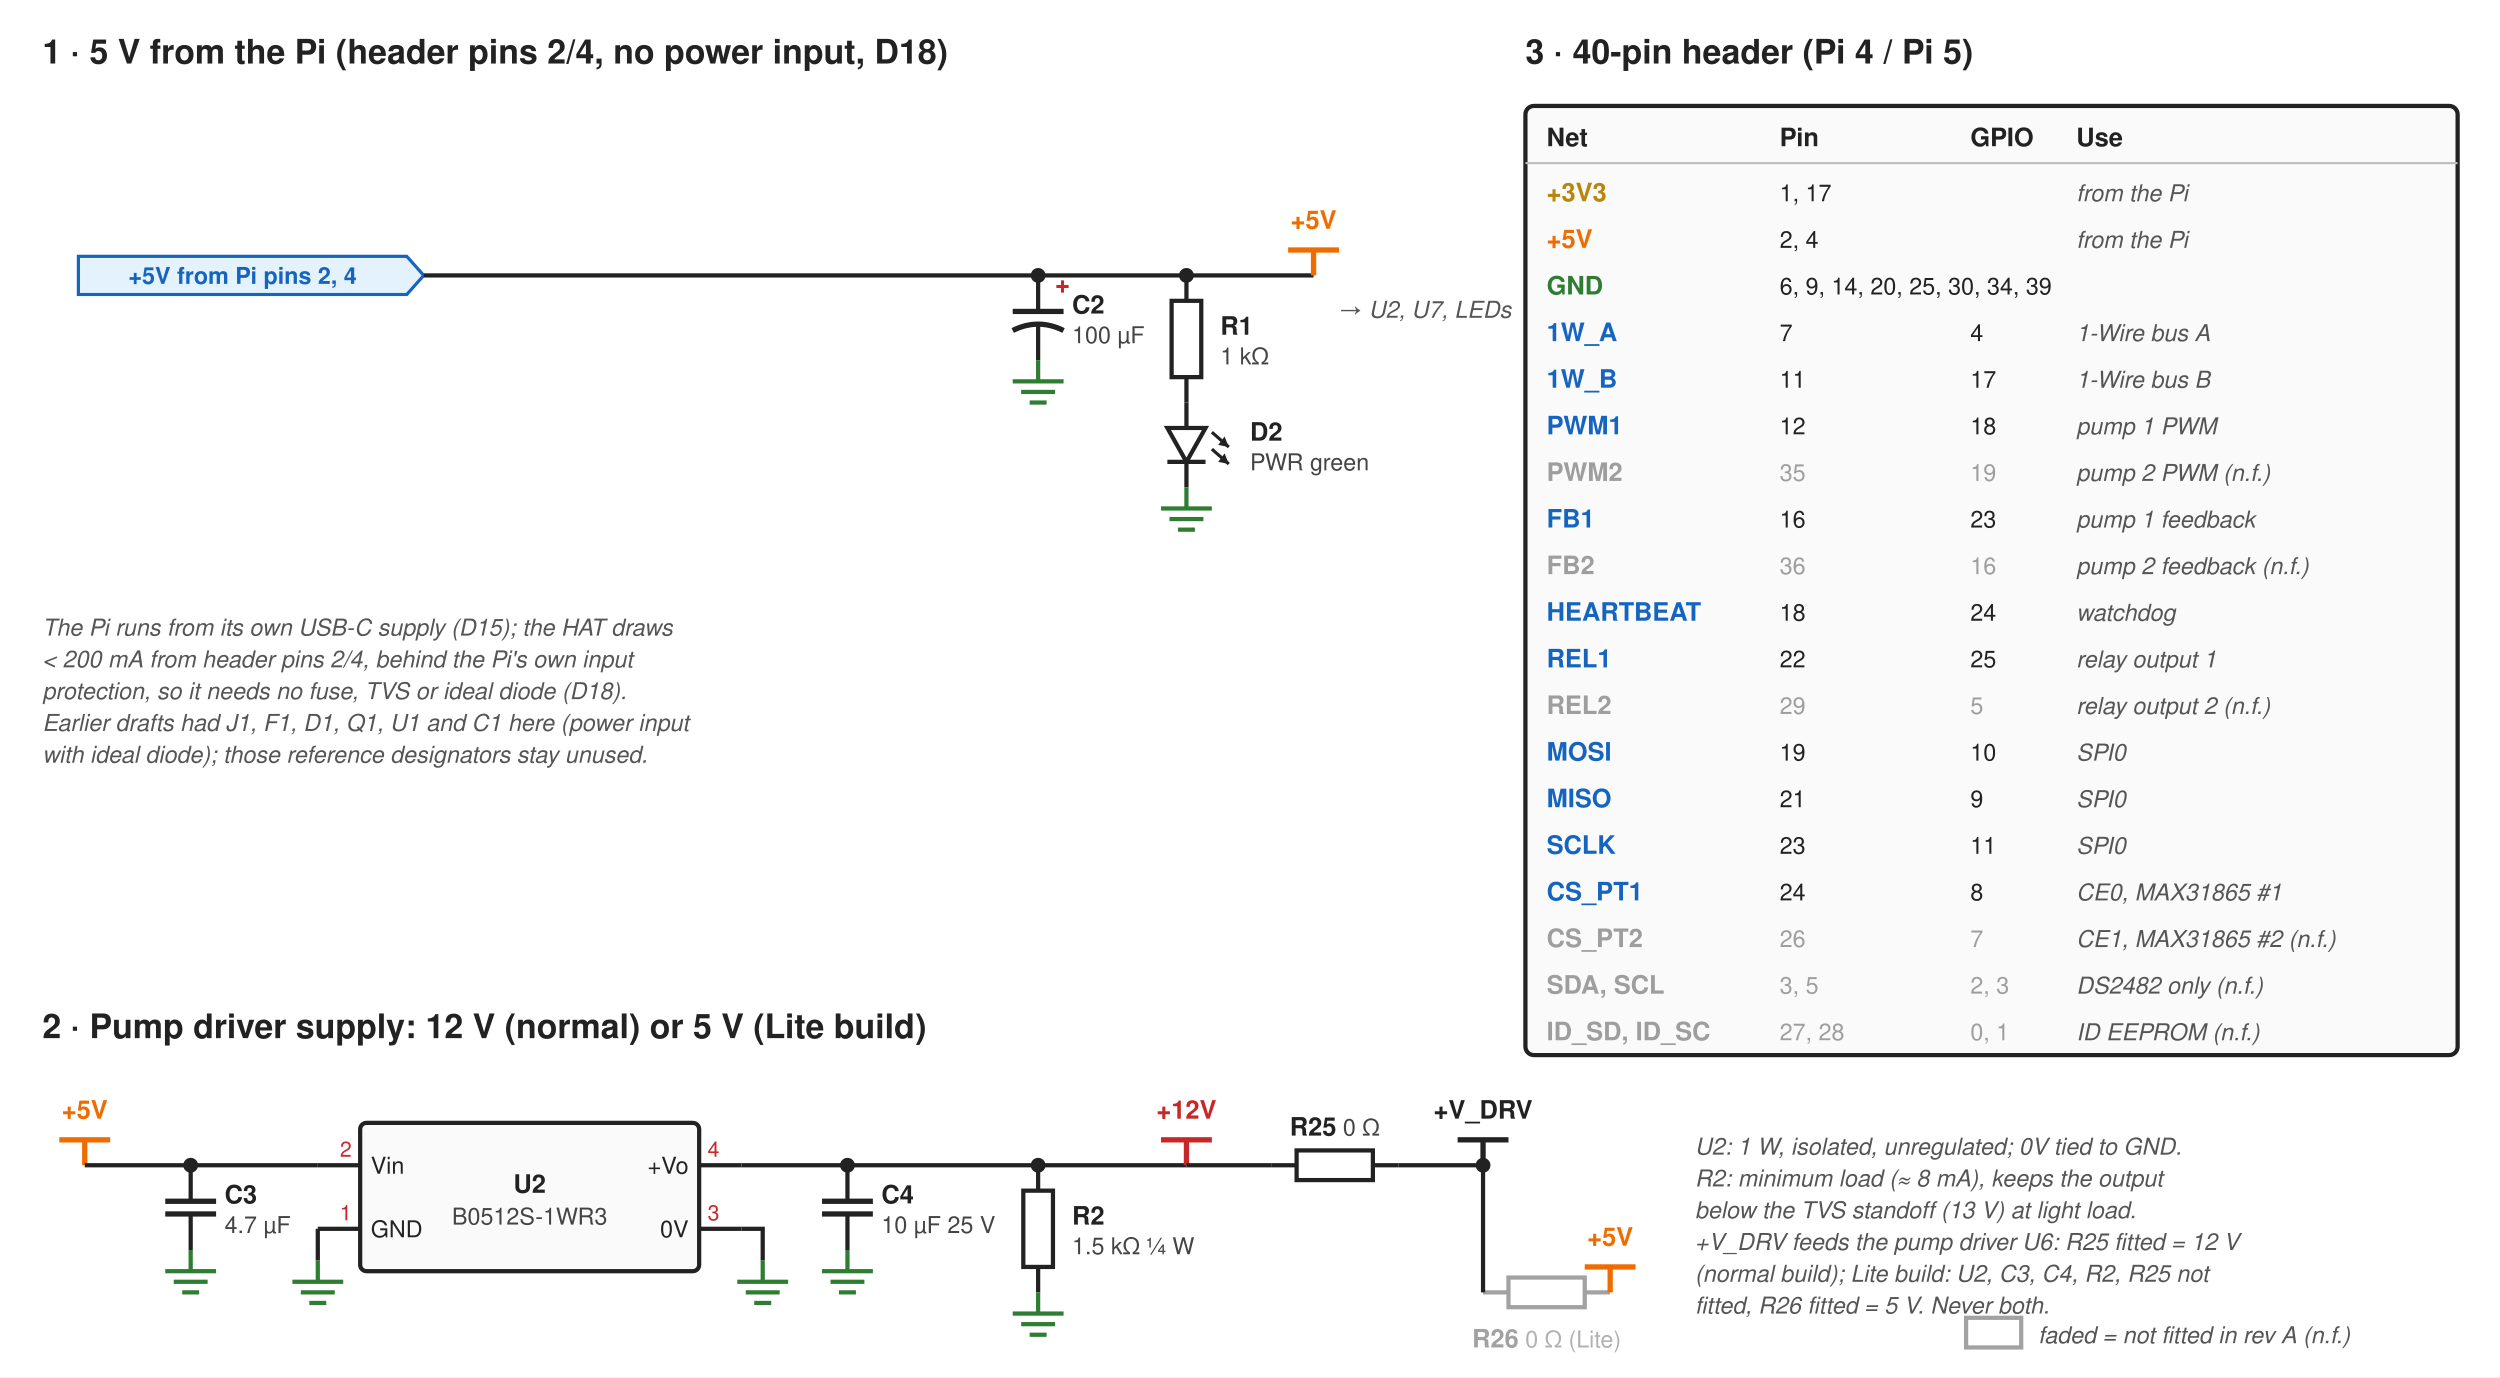
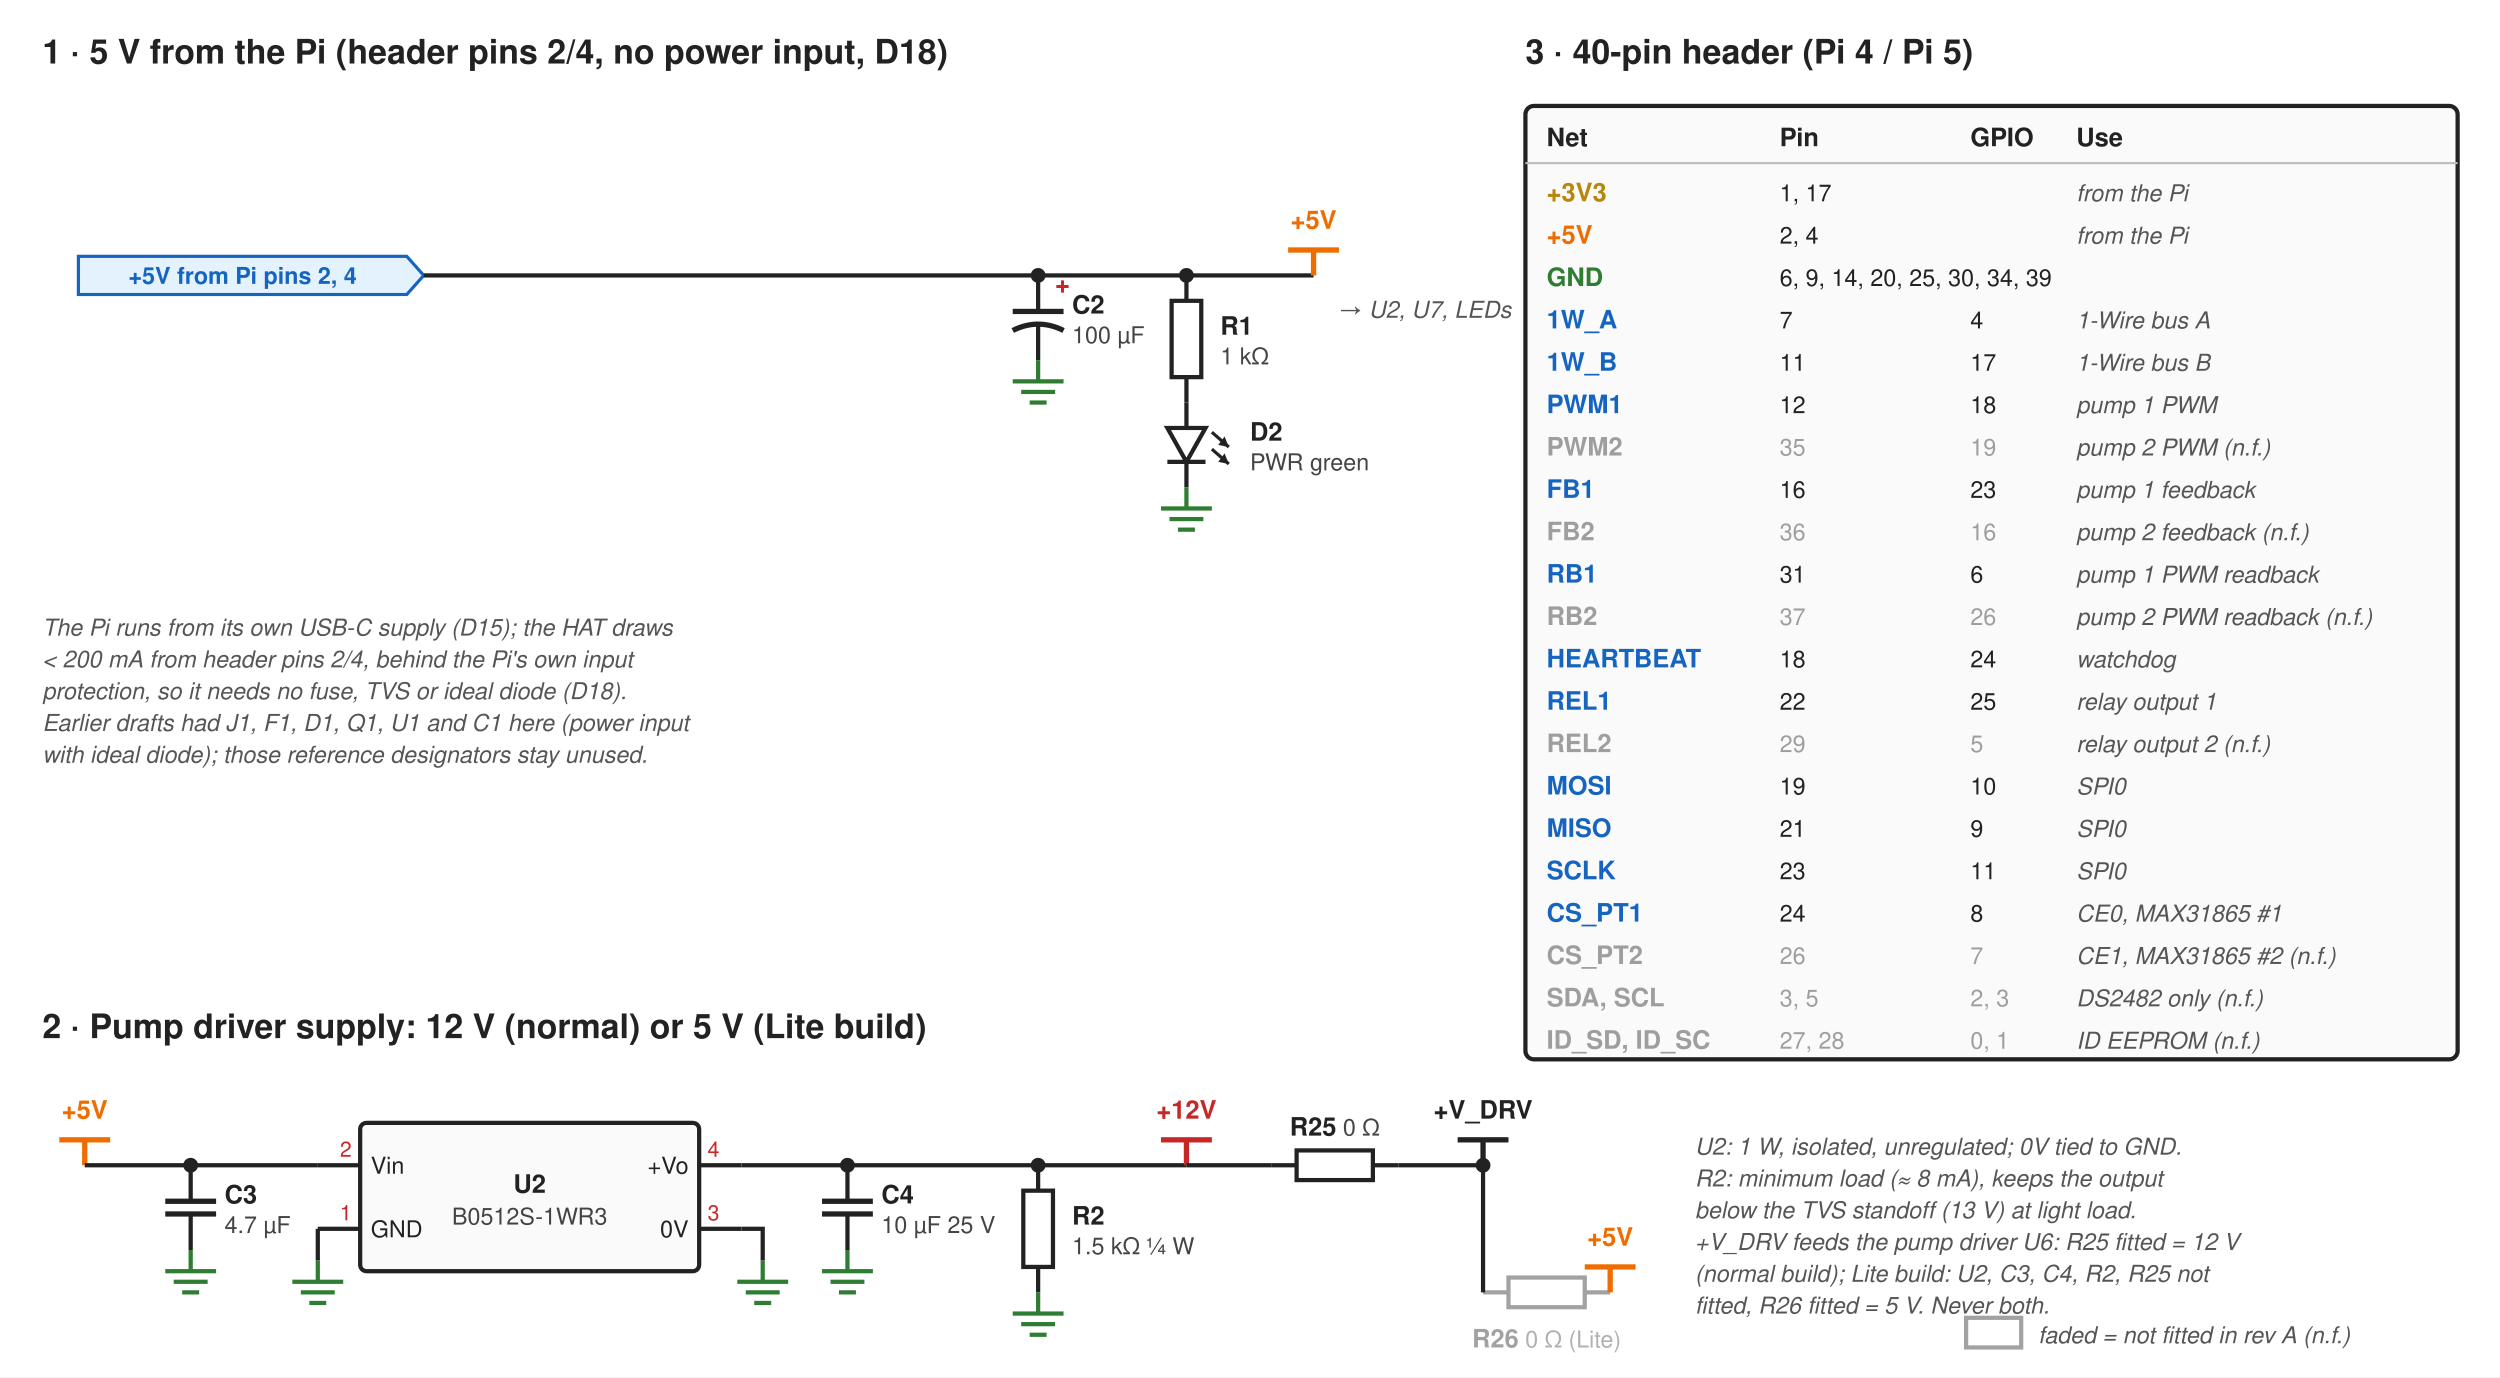
<svg xmlns="http://www.w3.org/2000/svg" width="1180" height="650" viewBox="0 0 1180 650" font-family="Helvetica, Arial, sans-serif">
  <style>.w{stroke:#222;stroke-width:2;fill:none}.b{stroke:#222;stroke-width:2;fill:white}.r{font-size:12px;font-weight:bold;fill:#222}.v{font-size:11px;fill:#444}.pn{font-size:11px;fill:#222}.num{font-size:10px;fill:#c62828}.n{font-size:11px;fill:#555;font-style:italic}.h{font-size:16px;font-weight:bold;fill:#222}</style>
  <rect width="1180" height="650" fill="white" />
  <text x="20" y="30" class="h" text-anchor="start">1 · 5 V from the Pi (header pins 2/4, no power input, D18)</text>
  <polygon points="200,130 192,121 37,121 37,139 192,139" style="fill:#e3f2fd;stroke:#1565c0;stroke-width:1.5" />
  <text x="114.5" y="134" class="pn" text-anchor="middle" style="font-weight:bold;fill:#1565c0">+5V from Pi pins 2, 4</text>
  <path class="w" d="M200 130 L620 130" />
  <circle cx="490" cy="130" r="3.5" fill="#222" />
  <g transform="translate(490 130) rotate(90)">
    <path class="w" d="M0 0 H17" />
    <path class="w" d="M23 0 H40" />
    <path class="w" d="M17 -12 V12" style="stroke-width:2.5" />
    <path class="w" d="M26 -12 Q20 0 26 12" style="stroke-width:2.5" />
    <text x="8" y="-8" style="font-size:12px;font-weight:bold;fill:#c62828" transform="rotate(-90 8 -8)">+</text>
  </g>
  <text x="506.0" y="148.0" class="r" text-anchor="start">C2</text>
  <text x="506.0" y="162.0" class="v" text-anchor="start">100 µF</text>
  <path d="M490 170 V180 M478 180 H502 M482 185 H498 M486 190 H494" style="stroke:#2e7d32;stroke-width:2;fill:none" />
  <circle cx="560" cy="130" r="3.5" fill="#222" />
  <g transform="translate(560 130) rotate(90)">
    <path class="w" d="M0 0 H12" />
    <path class="w" d="M48 0 H60" />
    <rect class="b" x="12" y="-7" width="36" height="14" />
  </g>
  <text x="576.0" y="158.0" class="r" text-anchor="start">R1</text>
  <text x="576.0" y="172.0" class="v" text-anchor="start">1 kΩ</text>
  <g transform="translate(560 190) rotate(90)">
    <path class="w" d="M0 0 H12" />
    <path class="w" d="M28 0 H40" />
    <path d="M12 -9 L28 0 L12 9 Z" style="fill:white;stroke:#222;stroke-width:2" />
    <path class="w" d="M28 -9 V9" />
    <path class="w" d="M14 -12 L21 -20" style="stroke-width:1.5" />
    <path d="M21 -20 L16 -18 L20 -15 Z" fill="#222" />
    <path class="w" d="M22 -12 L29 -20" style="stroke-width:1.5" />
    <path d="M29 -20 L24 -18 L28 -15 Z" fill="#222" />
  </g>
  <text x="590.0" y="208.0" class="r" text-anchor="start">D2</text>
  <text x="590.0" y="222.0" class="v" text-anchor="start">PWR green</text>
  <path d="M560 230 V240 M548 240 H572 M552 245 H568 M556 250 H564" style="stroke:#2e7d32;stroke-width:2;fill:none" />
  <path d="M620 130 V118 M608 118 H632" style="stroke:#ef6c00;stroke-width:2.5;fill:none" />
  <text x="620" y="108" class="r" text-anchor="middle" style="fill:#ef6c00">+5V</text>
  <text x="632" y="150" class="n" text-anchor="start">→ U2, U7, LEDs</text>
  <text x="20" y="300" class="n" text-anchor="start">The Pi runs from its own USB-C supply (D15); the HAT draws</text>
  <text x="20" y="315" class="n" text-anchor="start">&lt; 200 mA from header pins 2/4, behind the Pi's own input</text>
  <text x="20" y="330" class="n" text-anchor="start">protection, so it needs no fuse, TVS or ideal diode (D18).</text>
  <text x="20" y="345" class="n" text-anchor="start">Earlier drafts had J1, F1, D1, Q1, U1 and C1 here (power input</text>
  <text x="20" y="360" class="n" text-anchor="start">with ideal diode); those reference designators stay unused.</text>
  <text x="20" y="490" class="h" text-anchor="start">2 · Pump driver supply: 12 V (normal) or 5 V (Lite build)</text>
  <path d="M40 550 V538 M28 538 H52" style="stroke:#ef6c00;stroke-width:2.5;fill:none" />
  <text x="40" y="528" class="r" text-anchor="middle" style="fill:#ef6c00">+5V</text>
  <path class="w" d="M40 550 L150 550" />
  <circle cx="90" cy="550" r="3.5" fill="#222" />
  <g transform="translate(90 550) rotate(90)">
    <path class="w" d="M0 0 H17" />
    <path class="w" d="M23 0 H40" />
    <path class="w" d="M17 -12 V12" style="stroke-width:2.5" />
    <path class="w" d="M23 -12 V12" style="stroke-width:2.5" />
  </g>
  <text x="106.0" y="568.0" class="r" text-anchor="start">C3</text>
  <text x="106.0" y="582.0" class="v" text-anchor="start">4.7 µF</text>
  <path d="M90 590 V600 M78 600 H102 M82 605 H98 M86 610 H94" style="stroke:#2e7d32;stroke-width:2;fill:none" />
  <rect x="170" y="530" width="160" height="70" rx="3" style="fill:#fafafa;stroke:#222;stroke-width:2" />
  <text x="250.0" y="563.0" class="r" text-anchor="middle">U2</text>
  <text x="250.0" y="578.0" class="v" text-anchor="middle">B0512S-1WR3</text>
  <text x="175" y="554" class="pn" text-anchor="start">Vin</text>
  <text x="166" y="546" class="num" text-anchor="end">2</text>
  <path class="w" d="M170 550 L150 550" />
  <text x="175" y="584" class="pn" text-anchor="start">GND</text>
  <text x="166" y="576" class="num" text-anchor="end">1</text>
  <path class="w" d="M170 580 L150 580" />
  <text x="325" y="554" class="pn" text-anchor="end">+Vo</text>
  <text x="334" y="546" class="num" text-anchor="start">4</text>
  <path class="w" d="M330 550 L350 550" />
  <text x="325" y="584" class="pn" text-anchor="end">0V</text>
  <text x="334" y="576" class="num" text-anchor="start">3</text>
  <path class="w" d="M330 580 L350 580" />
  <path class="w" d="M150 580 L150 595" />
  <path d="M150 595 V605 M138 605 H162 M142 610 H158 M146 615 H154" style="stroke:#2e7d32;stroke-width:2;fill:none" />
  <path class="w" d="M350 580 L360 580 L360 595" />
  <path d="M360 595 V605 M348 605 H372 M352 610 H368 M356 615 H364" style="stroke:#2e7d32;stroke-width:2;fill:none" />
  <path class="w" d="M350 550 L560 550" />
  <circle cx="400" cy="550" r="3.5" fill="#222" />
  <g transform="translate(400 550) rotate(90)">
    <path class="w" d="M0 0 H17" />
    <path class="w" d="M23 0 H40" />
    <path class="w" d="M17 -12 V12" style="stroke-width:2.5" />
    <path class="w" d="M23 -12 V12" style="stroke-width:2.5" />
  </g>
  <text x="416.0" y="568.0" class="r" text-anchor="start">C4</text>
  <text x="416.0" y="582.0" class="v" text-anchor="start">10 µF 25 V</text>
  <path d="M400 590 V600 M388 600 H412 M392 605 H408 M396 610 H404" style="stroke:#2e7d32;stroke-width:2;fill:none" />
  <circle cx="490" cy="550" r="3.5" fill="#222" />
  <g transform="translate(490 550) rotate(90)">
    <path class="w" d="M0 0 H12" />
    <path class="w" d="M48 0 H60" />
    <rect class="b" x="12" y="-7" width="36" height="14" />
  </g>
  <text x="506.0" y="578.0" class="r" text-anchor="start">R2</text>
  <text x="506.0" y="592.0" class="v" text-anchor="start">1.5 kΩ ¼ W</text>
  <path d="M490 610 V620 M478 620 H502 M482 625 H498 M486 630 H494" style="stroke:#2e7d32;stroke-width:2;fill:none" />
  <path d="M560 550 V538 M548 538 H572" style="stroke:#c62828;stroke-width:2.5;fill:none" />
  <text x="560" y="528" class="r" text-anchor="middle" style="fill:#c62828">+12V</text>
  <path class="w" d="M560 550 L600 550" />
  <g transform="translate(600 550) rotate(0)">
    <path class="w" d="M0 0 H12" />
    <path class="w" d="M48 0 H60" />
    <rect class="b" x="12" y="-7" width="36" height="14" />
  </g>
  <text x="630.0" y="536.0" class="v" text-anchor="middle">
    <tspan class="r">R25</tspan> 0 Ω</text>
  <path class="w" d="M660 550 L700 550" />
  <circle cx="700" cy="550" r="3.5" fill="#222" />
  <path d="M700 550 V538 M688 538 H712" style="stroke:#222;stroke-width:2.5;fill:none" />
  <text x="700" y="528" class="r" text-anchor="middle" style="fill:#222">+V_DRV</text>
  <path class="w" d="M700 550 L700 610" />
  <g opacity="0.42">
    <g transform="translate(700 610) rotate(0)">
      <path class="w" d="M0 0 H12" />
      <path class="w" d="M48 0 H60" />
      <rect class="b" x="12" y="-7" width="36" height="14" />
    </g>
    <text x="730.0" y="636.0" class="v" text-anchor="middle">
      <tspan class="r">R26</tspan> 0 Ω (Lite)</text>
  </g>
  <path d="M760 610 V598 M748 598 H772" style="stroke:#ef6c00;stroke-width:2.5;fill:none" />
  <text x="760" y="588" class="r" text-anchor="middle" style="fill:#ef6c00">+5V</text>
  <text x="800" y="545" class="n" text-anchor="start">U2: 1 W, isolated, unregulated; 0V tied to GND.</text>
  <text x="800" y="560" class="n" text-anchor="start">R2: minimum load (≈ 8 mA), keeps the output</text>
  <text x="800" y="575" class="n" text-anchor="start">below the TVS standoff (13 V) at light load.</text>
  <text x="800" y="590" class="n" text-anchor="start">+V_DRV feeds the pump driver U6: R25 fitted = 12 V</text>
  <text x="800" y="605" class="n" text-anchor="start">(normal build); Lite build: U2, C3, C4, R2, R25 not</text>
  <text x="800" y="620" class="n" text-anchor="start">fitted, R26 fitted = 5 V. Never both.</text>
  <text x="720" y="30" class="h" text-anchor="start">3 · 40-pin header (Pi 4 / Pi 5)</text>
-   <rect x="720" y="50" width="440" height="448" rx="4" style="fill:#fafafa;stroke:#222;stroke-width:2" />
+   <rect x="720" y="50" width="440" height="450" rx="4" style="fill:#fafafa;stroke:#222;stroke-width:2" />
  <text x="730" y="69" class="r" text-anchor="start">Net</text>
  <text x="840" y="69" class="r" text-anchor="start">Pin</text>
  <text x="930" y="69" class="r" text-anchor="start">GPIO</text>
  <text x="980" y="69" class="r" text-anchor="start">Use</text>
  <path d="M720 77 H1160" style="stroke:#bbb" />
  <text x="730" y="95" class="r" text-anchor="start" style="fill:#b8860b">+3V3</text>
  <text x="840" y="95" class="pn" text-anchor="start">1, 17</text>
  <text x="930" y="95" class="pn" text-anchor="start" />
  <text x="980" y="95" class="n" text-anchor="start">from the Pi</text>
-   <text x="730" y="117" class="r" text-anchor="start" style="fill:#ef6c00">+5V</text>
-   <text x="840" y="117" class="pn" text-anchor="start">2, 4</text>
-   <text x="930" y="117" class="pn" text-anchor="start" />
-   <text x="980" y="117" class="n" text-anchor="start">from the Pi</text>
-   <text x="730" y="139" class="r" text-anchor="start" style="fill:#2e7d32">GND</text>
-   <text x="840" y="139" class="pn" text-anchor="start">6, 9, 14, 20, 25, 30, 34, 39</text>
-   <text x="930" y="139" class="pn" text-anchor="start" />
-   <text x="980" y="139" class="n" text-anchor="start" />
-   <text x="730" y="161" class="r" text-anchor="start" style="fill:#1565c0">1W_A</text>
-   <text x="840" y="161" class="pn" text-anchor="start">7</text>
-   <text x="930" y="161" class="pn" text-anchor="start">4</text>
-   <text x="980" y="161" class="n" text-anchor="start">1-Wire bus A</text>
-   <text x="730" y="183" class="r" text-anchor="start" style="fill:#1565c0">1W_B</text>
-   <text x="840" y="183" class="pn" text-anchor="start">11</text>
-   <text x="930" y="183" class="pn" text-anchor="start">17</text>
-   <text x="980" y="183" class="n" text-anchor="start">1-Wire bus B</text>
-   <text x="730" y="205" class="r" text-anchor="start" style="fill:#1565c0">PWM1</text>
-   <text x="840" y="205" class="pn" text-anchor="start">12</text>
-   <text x="930" y="205" class="pn" text-anchor="start">18</text>
-   <text x="980" y="205" class="n" text-anchor="start">pump 1 PWM</text>
-   <text x="730" y="227" class="r" text-anchor="start" style="fill:#9e9e9e">PWM2</text>
-   <text x="840" y="227" class="pn" text-anchor="start" style="fill:#9e9e9e">35</text>
-   <text x="930" y="227" class="pn" text-anchor="start" style="fill:#9e9e9e">19</text>
-   <text x="980" y="227" class="n" text-anchor="start">pump 2 PWM (n.f.)</text>
-   <text x="730" y="249" class="r" text-anchor="start" style="fill:#1565c0">FB1</text>
-   <text x="840" y="249" class="pn" text-anchor="start">16</text>
-   <text x="930" y="249" class="pn" text-anchor="start">23</text>
-   <text x="980" y="249" class="n" text-anchor="start">pump 1 feedback</text>
-   <text x="730" y="271" class="r" text-anchor="start" style="fill:#9e9e9e">FB2</text>
-   <text x="840" y="271" class="pn" text-anchor="start" style="fill:#9e9e9e">36</text>
-   <text x="930" y="271" class="pn" text-anchor="start" style="fill:#9e9e9e">16</text>
-   <text x="980" y="271" class="n" text-anchor="start">pump 2 feedback (n.f.)</text>
-   <text x="730" y="293" class="r" text-anchor="start" style="fill:#1565c0">HEARTBEAT</text>
-   <text x="840" y="293" class="pn" text-anchor="start">18</text>
-   <text x="930" y="293" class="pn" text-anchor="start">24</text>
-   <text x="980" y="293" class="n" text-anchor="start">watchdog</text>
-   <text x="730" y="315" class="r" text-anchor="start" style="fill:#1565c0">REL1</text>
-   <text x="840" y="315" class="pn" text-anchor="start">22</text>
-   <text x="930" y="315" class="pn" text-anchor="start">25</text>
-   <text x="980" y="315" class="n" text-anchor="start">relay output 1</text>
-   <text x="730" y="337" class="r" text-anchor="start" style="fill:#9e9e9e">REL2</text>
-   <text x="840" y="337" class="pn" text-anchor="start" style="fill:#9e9e9e">29</text>
-   <text x="930" y="337" class="pn" text-anchor="start" style="fill:#9e9e9e">5</text>
-   <text x="980" y="337" class="n" text-anchor="start">relay output 2 (n.f.)</text>
-   <text x="730" y="359" class="r" text-anchor="start" style="fill:#1565c0">MOSI</text>
-   <text x="840" y="359" class="pn" text-anchor="start">19</text>
-   <text x="930" y="359" class="pn" text-anchor="start">10</text>
-   <text x="980" y="359" class="n" text-anchor="start">SPI0</text>
-   <text x="730" y="381" class="r" text-anchor="start" style="fill:#1565c0">MISO</text>
-   <text x="840" y="381" class="pn" text-anchor="start">21</text>
-   <text x="930" y="381" class="pn" text-anchor="start">9</text>
-   <text x="980" y="381" class="n" text-anchor="start">SPI0</text>
-   <text x="730" y="403" class="r" text-anchor="start" style="fill:#1565c0">SCLK</text>
-   <text x="840" y="403" class="pn" text-anchor="start">23</text>
-   <text x="930" y="403" class="pn" text-anchor="start">11</text>
-   <text x="980" y="403" class="n" text-anchor="start">SPI0</text>
-   <text x="730" y="425" class="r" text-anchor="start" style="fill:#1565c0">CS_PT1</text>
-   <text x="840" y="425" class="pn" text-anchor="start">24</text>
-   <text x="930" y="425" class="pn" text-anchor="start">8</text>
-   <text x="980" y="425" class="n" text-anchor="start">CE0, MAX31865 #1</text>
-   <text x="730" y="447" class="r" text-anchor="start" style="fill:#9e9e9e">CS_PT2</text>
-   <text x="840" y="447" class="pn" text-anchor="start" style="fill:#9e9e9e">26</text>
-   <text x="930" y="447" class="pn" text-anchor="start" style="fill:#9e9e9e">7</text>
-   <text x="980" y="447" class="n" text-anchor="start">CE1, MAX31865 #2 (n.f.)</text>
-   <text x="730" y="469" class="r" text-anchor="start" style="fill:#9e9e9e">SDA, SCL</text>
-   <text x="840" y="469" class="pn" text-anchor="start" style="fill:#9e9e9e">3, 5</text>
-   <text x="930" y="469" class="pn" text-anchor="start" style="fill:#9e9e9e">2, 3</text>
-   <text x="980" y="469" class="n" text-anchor="start">DS2482 only (n.f.)</text>
-   <text x="730" y="491" class="r" text-anchor="start" style="fill:#9e9e9e">ID_SD, ID_SC</text>
-   <text x="840" y="491" class="pn" text-anchor="start" style="fill:#9e9e9e">27, 28</text>
-   <text x="930" y="491" class="pn" text-anchor="start" style="fill:#9e9e9e">0, 1</text>
-   <text x="980" y="491" class="n" text-anchor="start">ID EEPROM (n.f.)</text>
+   <text x="730" y="115" class="r" text-anchor="start" style="fill:#ef6c00">+5V</text>
+   <text x="840" y="115" class="pn" text-anchor="start">2, 4</text>
+   <text x="930" y="115" class="pn" text-anchor="start" />
+   <text x="980" y="115" class="n" text-anchor="start">from the Pi</text>
+   <text x="730" y="135" class="r" text-anchor="start" style="fill:#2e7d32">GND</text>
+   <text x="840" y="135" class="pn" text-anchor="start">6, 9, 14, 20, 25, 30, 34, 39</text>
+   <text x="930" y="135" class="pn" text-anchor="start" />
+   <text x="980" y="135" class="n" text-anchor="start" />
+   <text x="730" y="155" class="r" text-anchor="start" style="fill:#1565c0">1W_A</text>
+   <text x="840" y="155" class="pn" text-anchor="start">7</text>
+   <text x="930" y="155" class="pn" text-anchor="start">4</text>
+   <text x="980" y="155" class="n" text-anchor="start">1-Wire bus A</text>
+   <text x="730" y="175" class="r" text-anchor="start" style="fill:#1565c0">1W_B</text>
+   <text x="840" y="175" class="pn" text-anchor="start">11</text>
+   <text x="930" y="175" class="pn" text-anchor="start">17</text>
+   <text x="980" y="175" class="n" text-anchor="start">1-Wire bus B</text>
+   <text x="730" y="195" class="r" text-anchor="start" style="fill:#1565c0">PWM1</text>
+   <text x="840" y="195" class="pn" text-anchor="start">12</text>
+   <text x="930" y="195" class="pn" text-anchor="start">18</text>
+   <text x="980" y="195" class="n" text-anchor="start">pump 1 PWM</text>
+   <text x="730" y="215" class="r" text-anchor="start" style="fill:#9e9e9e">PWM2</text>
+   <text x="840" y="215" class="pn" text-anchor="start" style="fill:#9e9e9e">35</text>
+   <text x="930" y="215" class="pn" text-anchor="start" style="fill:#9e9e9e">19</text>
+   <text x="980" y="215" class="n" text-anchor="start">pump 2 PWM (n.f.)</text>
+   <text x="730" y="235" class="r" text-anchor="start" style="fill:#1565c0">FB1</text>
+   <text x="840" y="235" class="pn" text-anchor="start">16</text>
+   <text x="930" y="235" class="pn" text-anchor="start">23</text>
+   <text x="980" y="235" class="n" text-anchor="start">pump 1 feedback</text>
+   <text x="730" y="255" class="r" text-anchor="start" style="fill:#9e9e9e">FB2</text>
+   <text x="840" y="255" class="pn" text-anchor="start" style="fill:#9e9e9e">36</text>
+   <text x="930" y="255" class="pn" text-anchor="start" style="fill:#9e9e9e">16</text>
+   <text x="980" y="255" class="n" text-anchor="start">pump 2 feedback (n.f.)</text>
+   <text x="730" y="275" class="r" text-anchor="start" style="fill:#1565c0">RB1</text>
+   <text x="840" y="275" class="pn" text-anchor="start">31</text>
+   <text x="930" y="275" class="pn" text-anchor="start">6</text>
+   <text x="980" y="275" class="n" text-anchor="start">pump 1 PWM readback</text>
+   <text x="730" y="295" class="r" text-anchor="start" style="fill:#9e9e9e">RB2</text>
+   <text x="840" y="295" class="pn" text-anchor="start" style="fill:#9e9e9e">37</text>
+   <text x="930" y="295" class="pn" text-anchor="start" style="fill:#9e9e9e">26</text>
+   <text x="980" y="295" class="n" text-anchor="start">pump 2 PWM readback (n.f.)</text>
+   <text x="730" y="315" class="r" text-anchor="start" style="fill:#1565c0">HEARTBEAT</text>
+   <text x="840" y="315" class="pn" text-anchor="start">18</text>
+   <text x="930" y="315" class="pn" text-anchor="start">24</text>
+   <text x="980" y="315" class="n" text-anchor="start">watchdog</text>
+   <text x="730" y="335" class="r" text-anchor="start" style="fill:#1565c0">REL1</text>
+   <text x="840" y="335" class="pn" text-anchor="start">22</text>
+   <text x="930" y="335" class="pn" text-anchor="start">25</text>
+   <text x="980" y="335" class="n" text-anchor="start">relay output 1</text>
+   <text x="730" y="355" class="r" text-anchor="start" style="fill:#9e9e9e">REL2</text>
+   <text x="840" y="355" class="pn" text-anchor="start" style="fill:#9e9e9e">29</text>
+   <text x="930" y="355" class="pn" text-anchor="start" style="fill:#9e9e9e">5</text>
+   <text x="980" y="355" class="n" text-anchor="start">relay output 2 (n.f.)</text>
+   <text x="730" y="375" class="r" text-anchor="start" style="fill:#1565c0">MOSI</text>
+   <text x="840" y="375" class="pn" text-anchor="start">19</text>
+   <text x="930" y="375" class="pn" text-anchor="start">10</text>
+   <text x="980" y="375" class="n" text-anchor="start">SPI0</text>
+   <text x="730" y="395" class="r" text-anchor="start" style="fill:#1565c0">MISO</text>
+   <text x="840" y="395" class="pn" text-anchor="start">21</text>
+   <text x="930" y="395" class="pn" text-anchor="start">9</text>
+   <text x="980" y="395" class="n" text-anchor="start">SPI0</text>
+   <text x="730" y="415" class="r" text-anchor="start" style="fill:#1565c0">SCLK</text>
+   <text x="840" y="415" class="pn" text-anchor="start">23</text>
+   <text x="930" y="415" class="pn" text-anchor="start">11</text>
+   <text x="980" y="415" class="n" text-anchor="start">SPI0</text>
+   <text x="730" y="435" class="r" text-anchor="start" style="fill:#1565c0">CS_PT1</text>
+   <text x="840" y="435" class="pn" text-anchor="start">24</text>
+   <text x="930" y="435" class="pn" text-anchor="start">8</text>
+   <text x="980" y="435" class="n" text-anchor="start">CE0, MAX31865 #1</text>
+   <text x="730" y="455" class="r" text-anchor="start" style="fill:#9e9e9e">CS_PT2</text>
+   <text x="840" y="455" class="pn" text-anchor="start" style="fill:#9e9e9e">26</text>
+   <text x="930" y="455" class="pn" text-anchor="start" style="fill:#9e9e9e">7</text>
+   <text x="980" y="455" class="n" text-anchor="start">CE1, MAX31865 #2 (n.f.)</text>
+   <text x="730" y="475" class="r" text-anchor="start" style="fill:#9e9e9e">SDA, SCL</text>
+   <text x="840" y="475" class="pn" text-anchor="start" style="fill:#9e9e9e">3, 5</text>
+   <text x="930" y="475" class="pn" text-anchor="start" style="fill:#9e9e9e">2, 3</text>
+   <text x="980" y="475" class="n" text-anchor="start">DS2482 only (n.f.)</text>
+   <text x="730" y="495" class="r" text-anchor="start" style="fill:#9e9e9e">ID_SD, ID_SC</text>
+   <text x="840" y="495" class="pn" text-anchor="start" style="fill:#9e9e9e">27, 28</text>
+   <text x="930" y="495" class="pn" text-anchor="start" style="fill:#9e9e9e">0, 1</text>
+   <text x="980" y="495" class="n" text-anchor="start">ID EEPROM (n.f.)</text>
  <g opacity="0.42">
    <rect x="928" y="622" width="26" height="14" style="fill:white;stroke:#222;stroke-width:2" />
  </g>
  <text x="962" y="634" class="n" text-anchor="start">faded = not fitted in rev A (n.f.)</text>
</svg>
